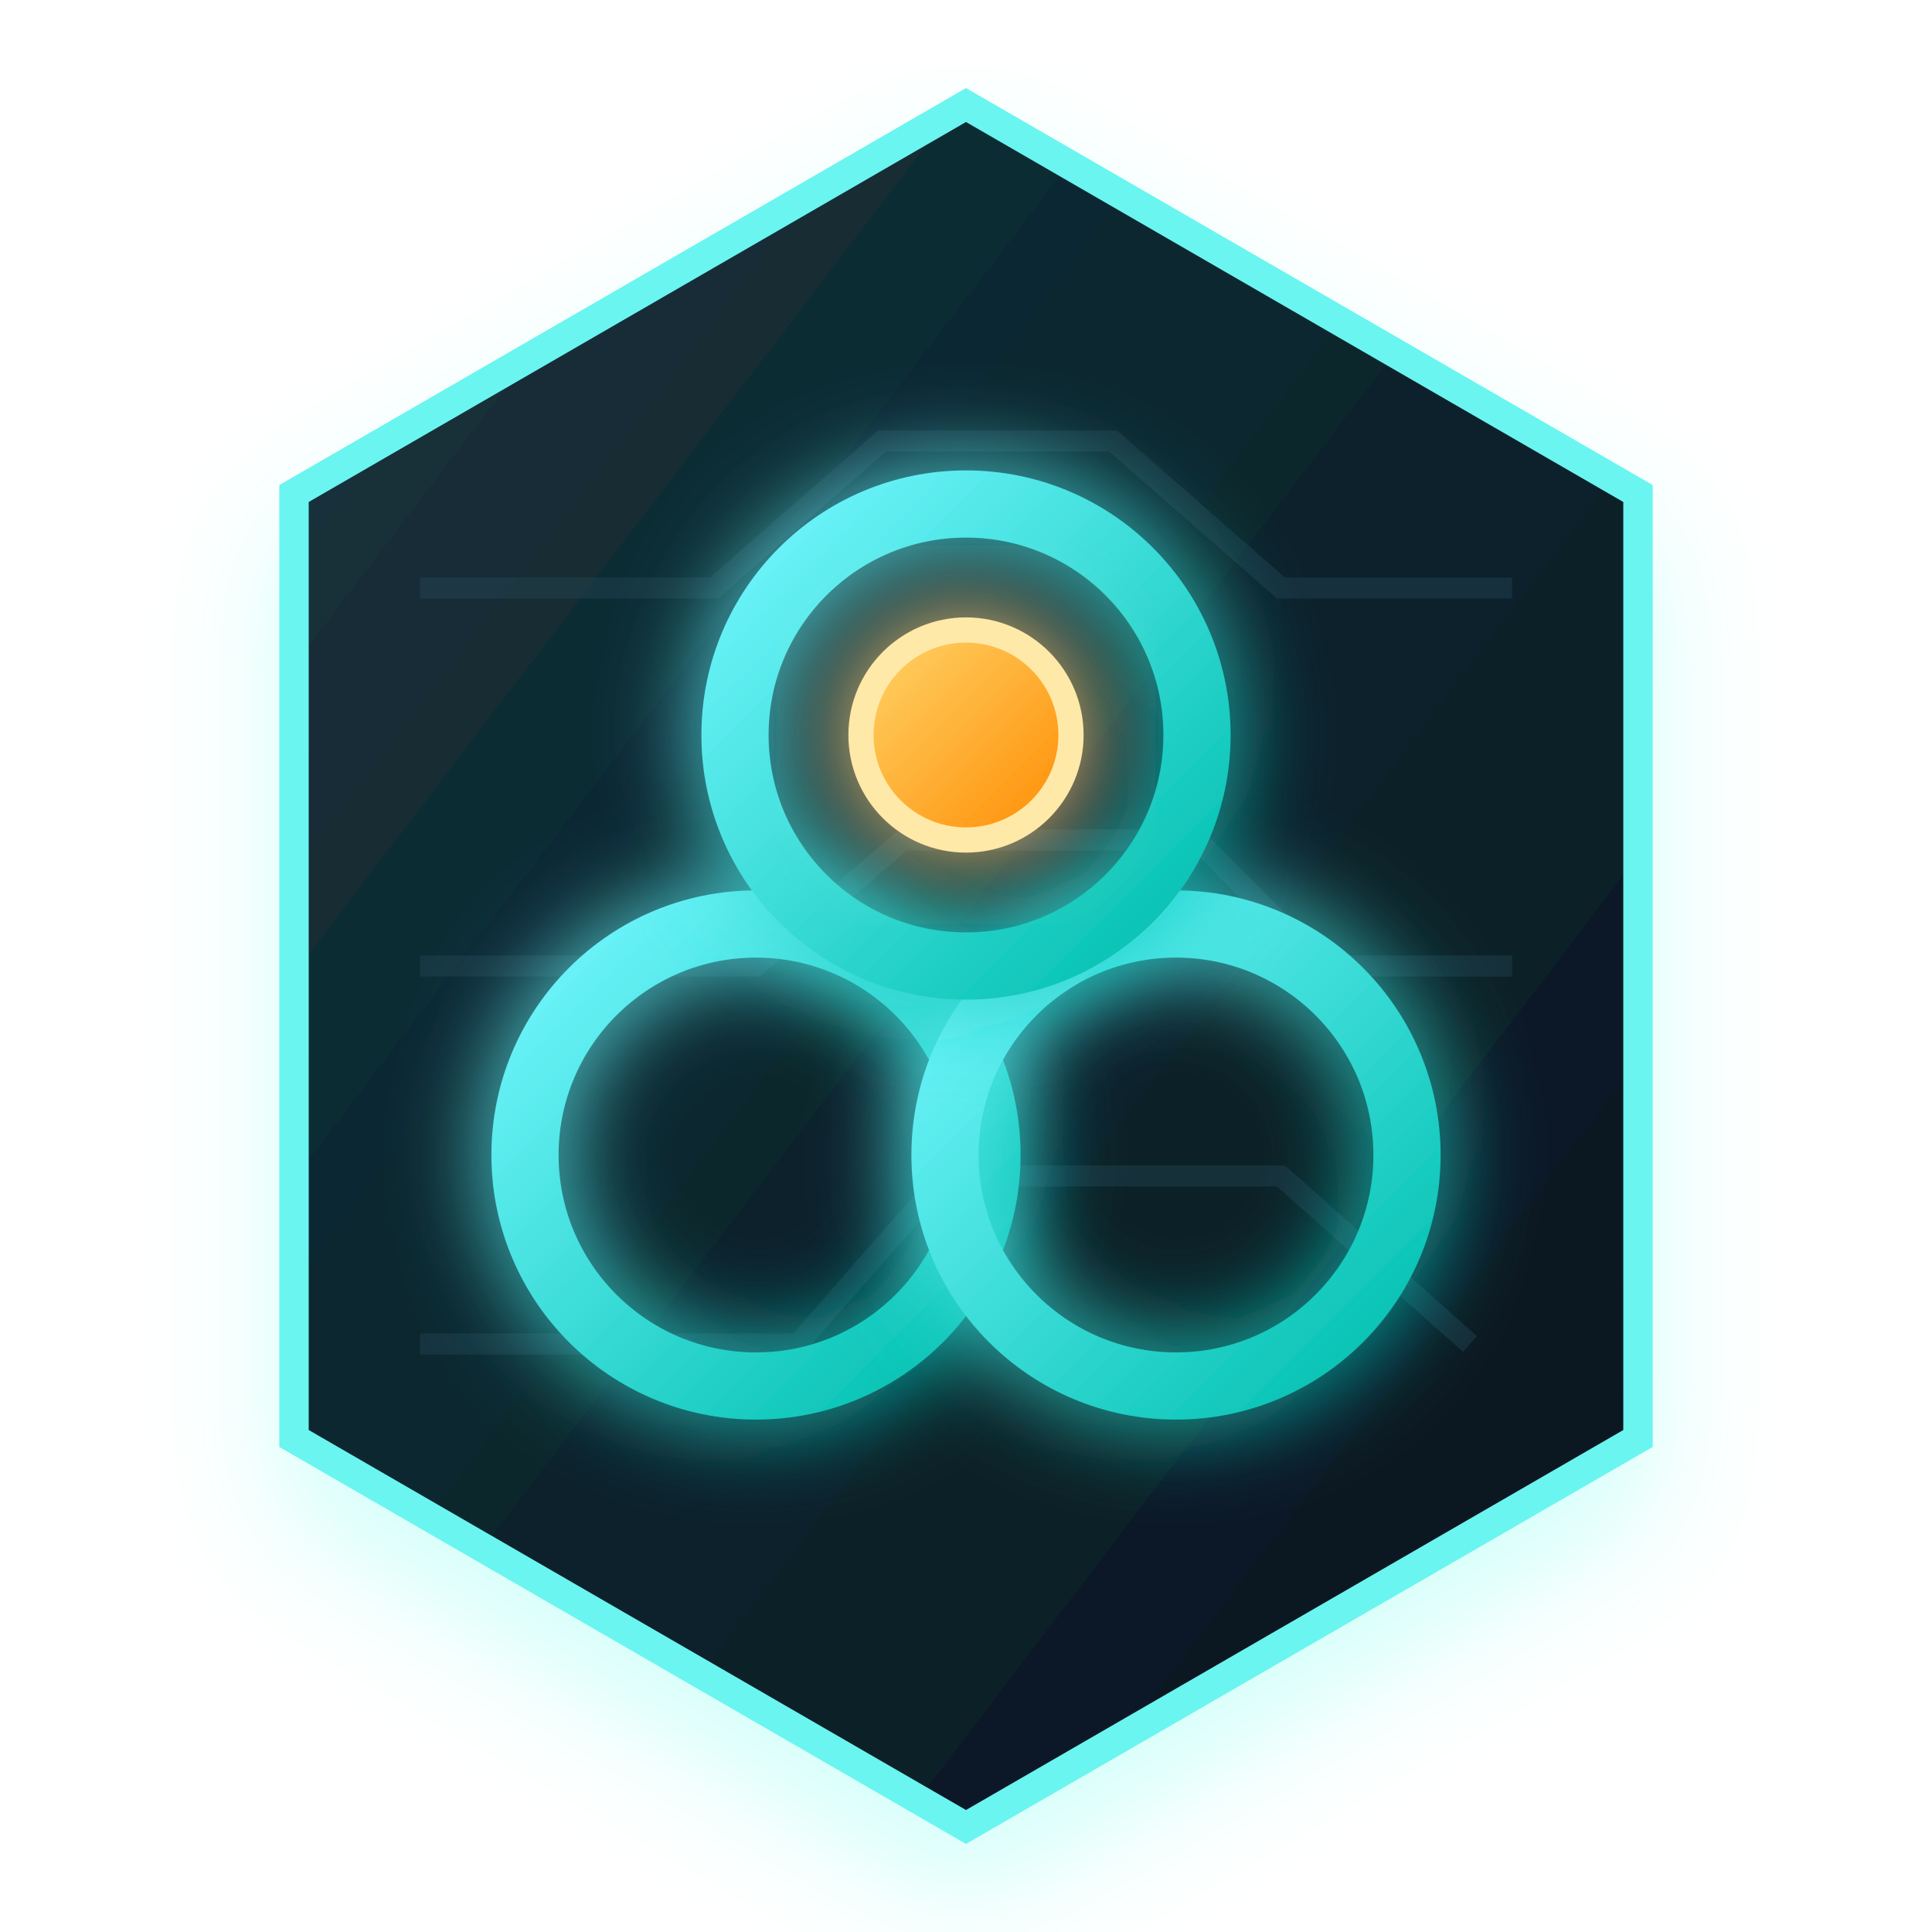
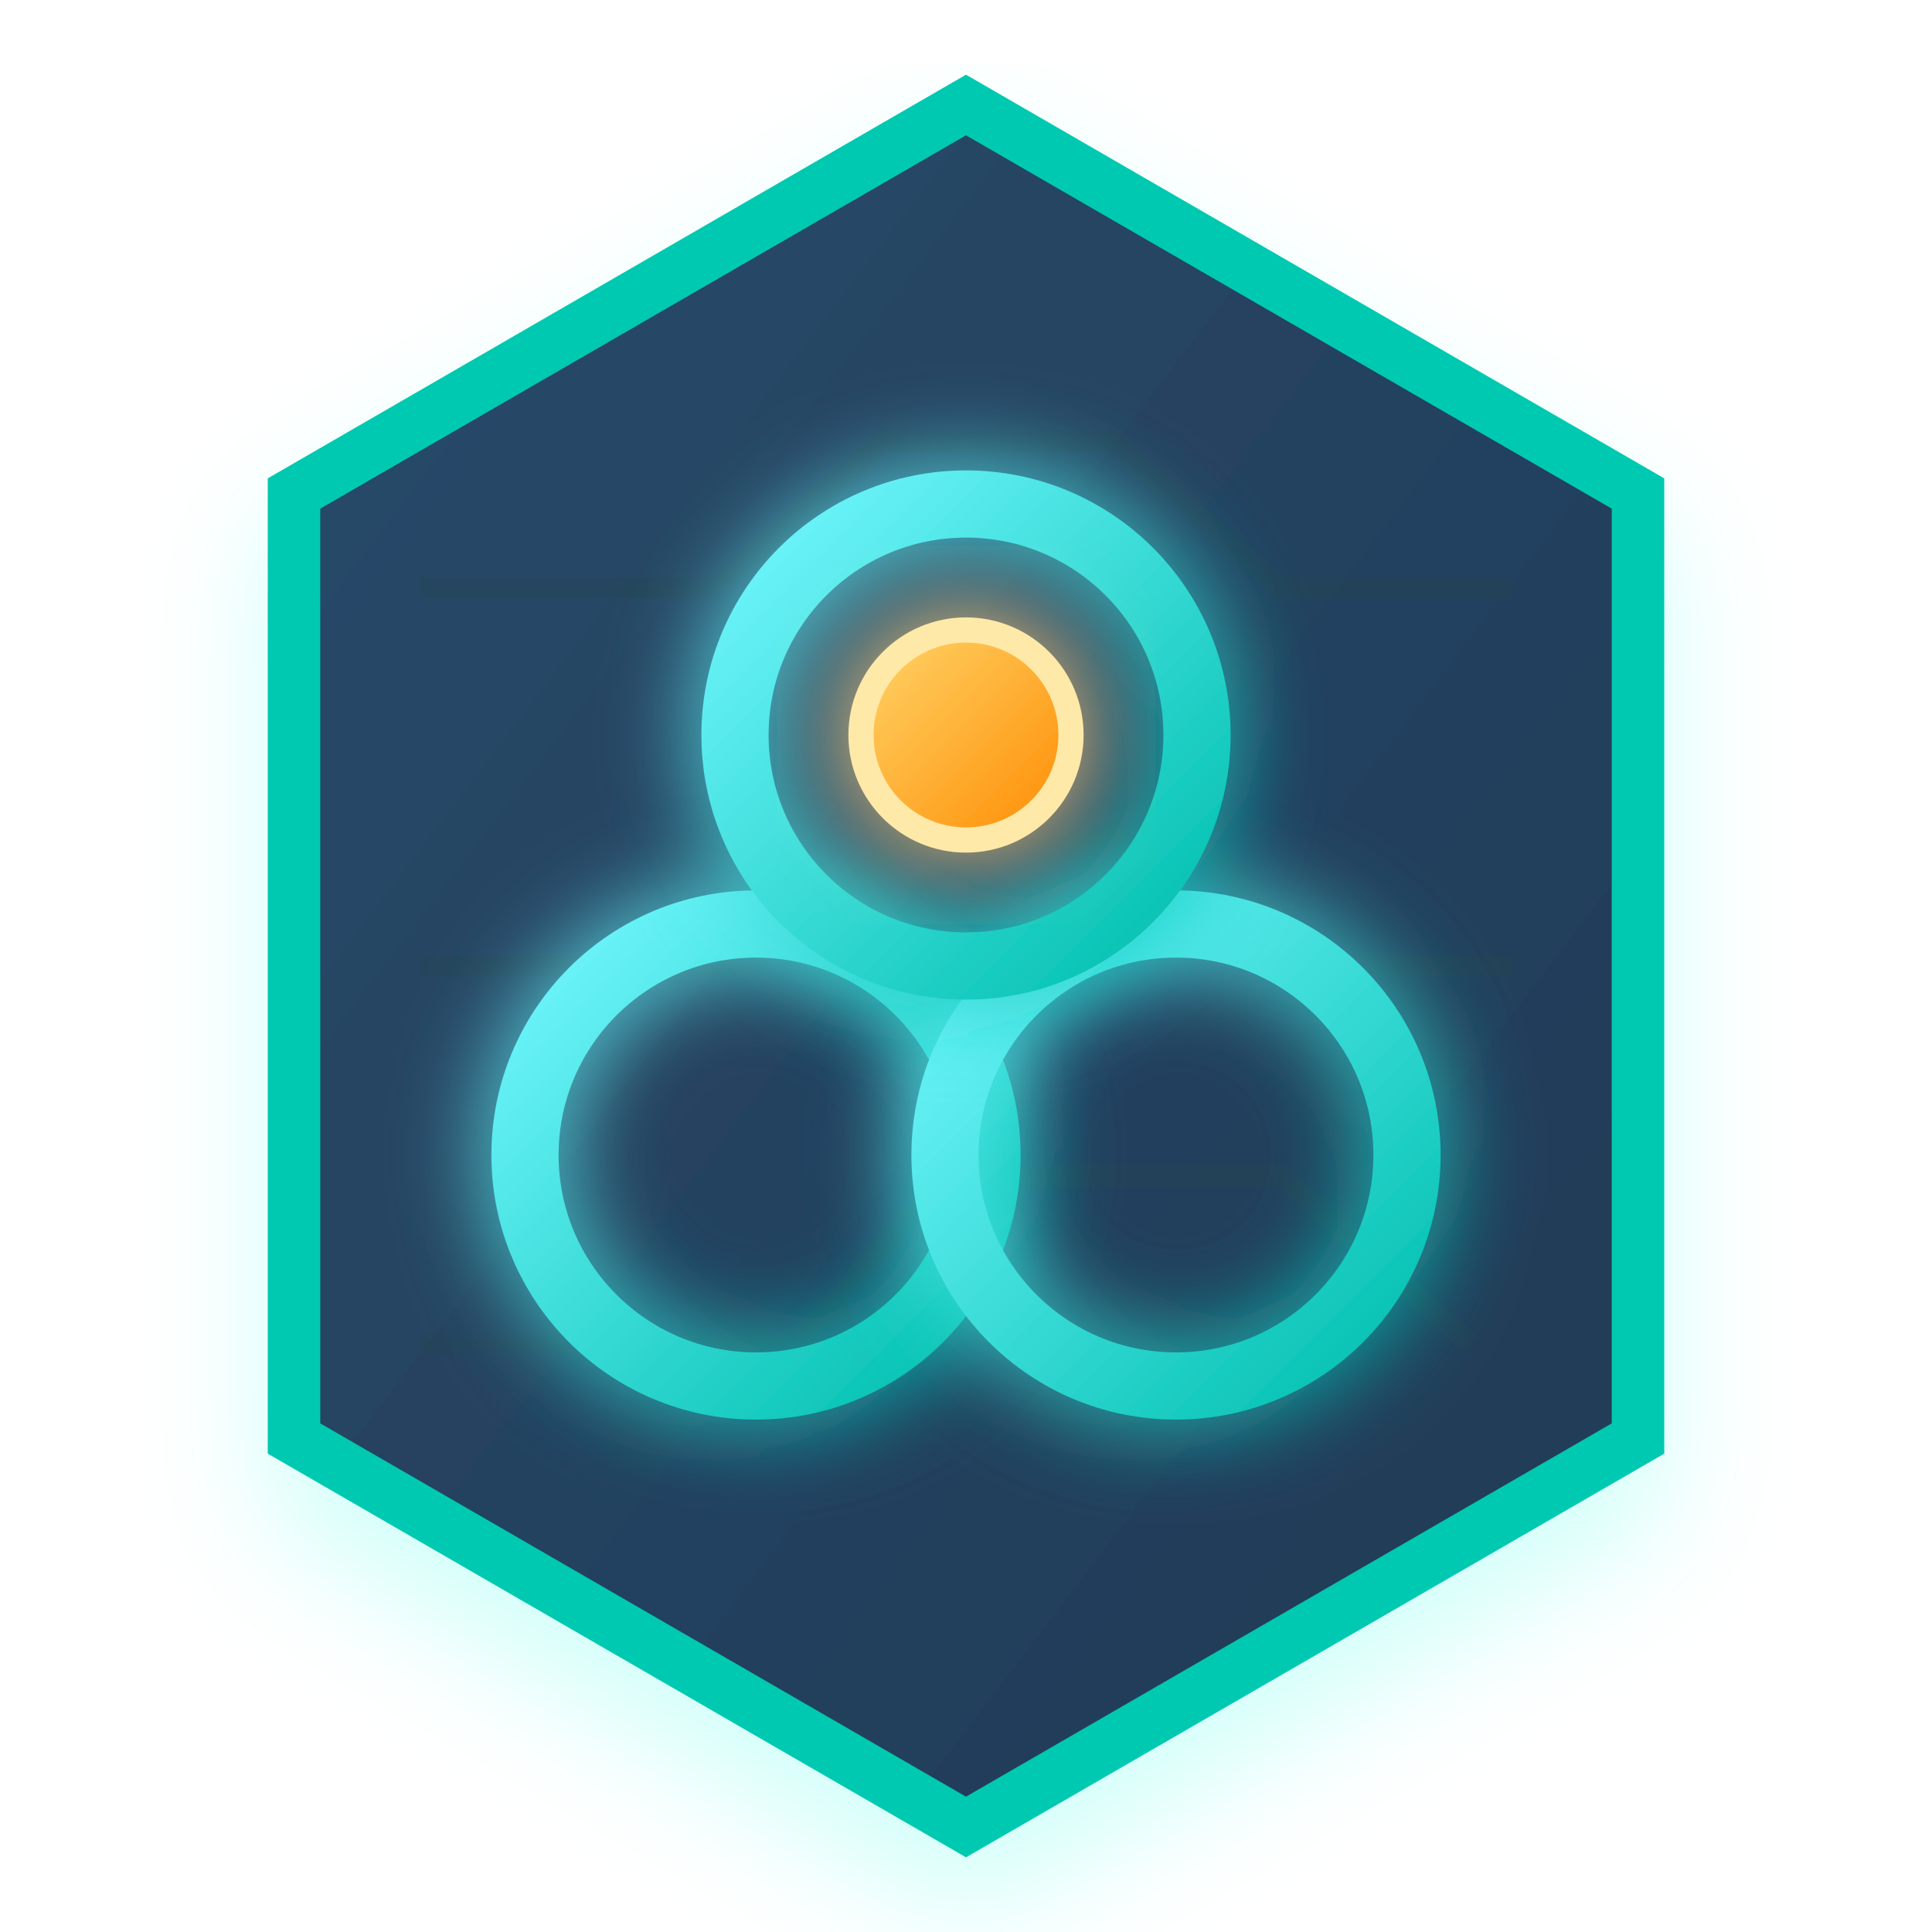
<svg xmlns="http://www.w3.org/2000/svg" width="92" height="92" viewBox="0 0 92 92" role="img" aria-label="Digitise Bundle">
  <defs>
    <linearGradient id="bg" x1="0" y1="0" x2="1" y2="1">
-       <stop offset="0" stop-color="#082A34" />
-       <stop offset="1" stop-color="#020812" />
+       <stop offset="0" stop-color="#2A4A6A" />
+       <stop offset="1" stop-color="#1E3A55" />
    </linearGradient>
    <linearGradient id="cyan" x1="0" y1="0" x2="1" y2="1">
      <stop offset="0" stop-color="#73F7FF" />
      <stop offset="1" stop-color="#00BFAE" />
    </linearGradient>
    <linearGradient id="orange" x1="0" y1="0" x2="1" y2="1">
      <stop offset="0" stop-color="#FFD66B" />
      <stop offset="1" stop-color="#FF8A00" />
    </linearGradient>
    <filter id="glow" x="-40%" y="-40%" width="180%" height="180%">
      <feGaussianBlur stdDeviation="2.2" result="b" />
      <feMerge>
        <feMergeNode in="b" />
        <feMergeNode in="SourceGraphic" />
      </feMerge>
    </filter>
    <filter id="soft" x="-20%" y="-20%" width="140%" height="140%">
      <feDropShadow dx="0" dy="3" stdDeviation="3" flood-color="#00FFE0" flood-opacity="0.18" />
    </filter>
    <style>
-       .tile{fill:url(#bg);stroke:#64F5F0;stroke-width:1.4;opacity:.95;filter:url(#soft)}
+       .tile{fill:url(#bg);stroke:#00C9B1;stroke-width:2.5;opacity:1;filter:url(#soft)}
      .map{fill:none;stroke:#234653;stroke-width:1;opacity:.42}
      .c{fill:none;stroke:url(#cyan);stroke-width:3.2;stroke-linecap:round;stroke-linejoin:round;filter:url(#glow)}
      .ct{fill:url(#cyan);stroke:#DFFFFF;stroke-width:1.2;filter:url(#glow)}
      .o{fill:none;stroke:url(#orange);stroke-width:3.2;stroke-linecap:round;stroke-linejoin:round;filter:url(#glow)}
      .ot{fill:url(#orange);stroke:#FFE9A8;stroke-width:1.2;filter:url(#glow)}
      .w{fill:none;stroke:#EAFBFF;stroke-width:2.6;stroke-linecap:round;stroke-linejoin:round}
      .dot{fill:#EAFBFF;stroke:#AFFFF8;stroke-width:1.6;filter:url(#glow)}
      .txt{font-family:Arial, Helvetica, sans-serif;font-size:15px;font-weight:700;fill:#FFE4A3;text-anchor:middle}
    </style>
  </defs>
  <polygon class="tile" points="46,5 78,23.5 78,68.5 46,87 14,68.5 14,23.5" />
  <path class="map" d="M20 28h14l8-7h11l8 7h11M20 46h16l7-6h14l6 6h9M20 64h18l7-8h16l9 8" />
  <circle class="c" cx="36" cy="55" r="11" />
  <circle class="c" cx="56" cy="55" r="11" />
  <circle class="c" cx="46" cy="35" r="11" />
  <circle class="ot" cx="46" cy="35" r="5" />
</svg>
